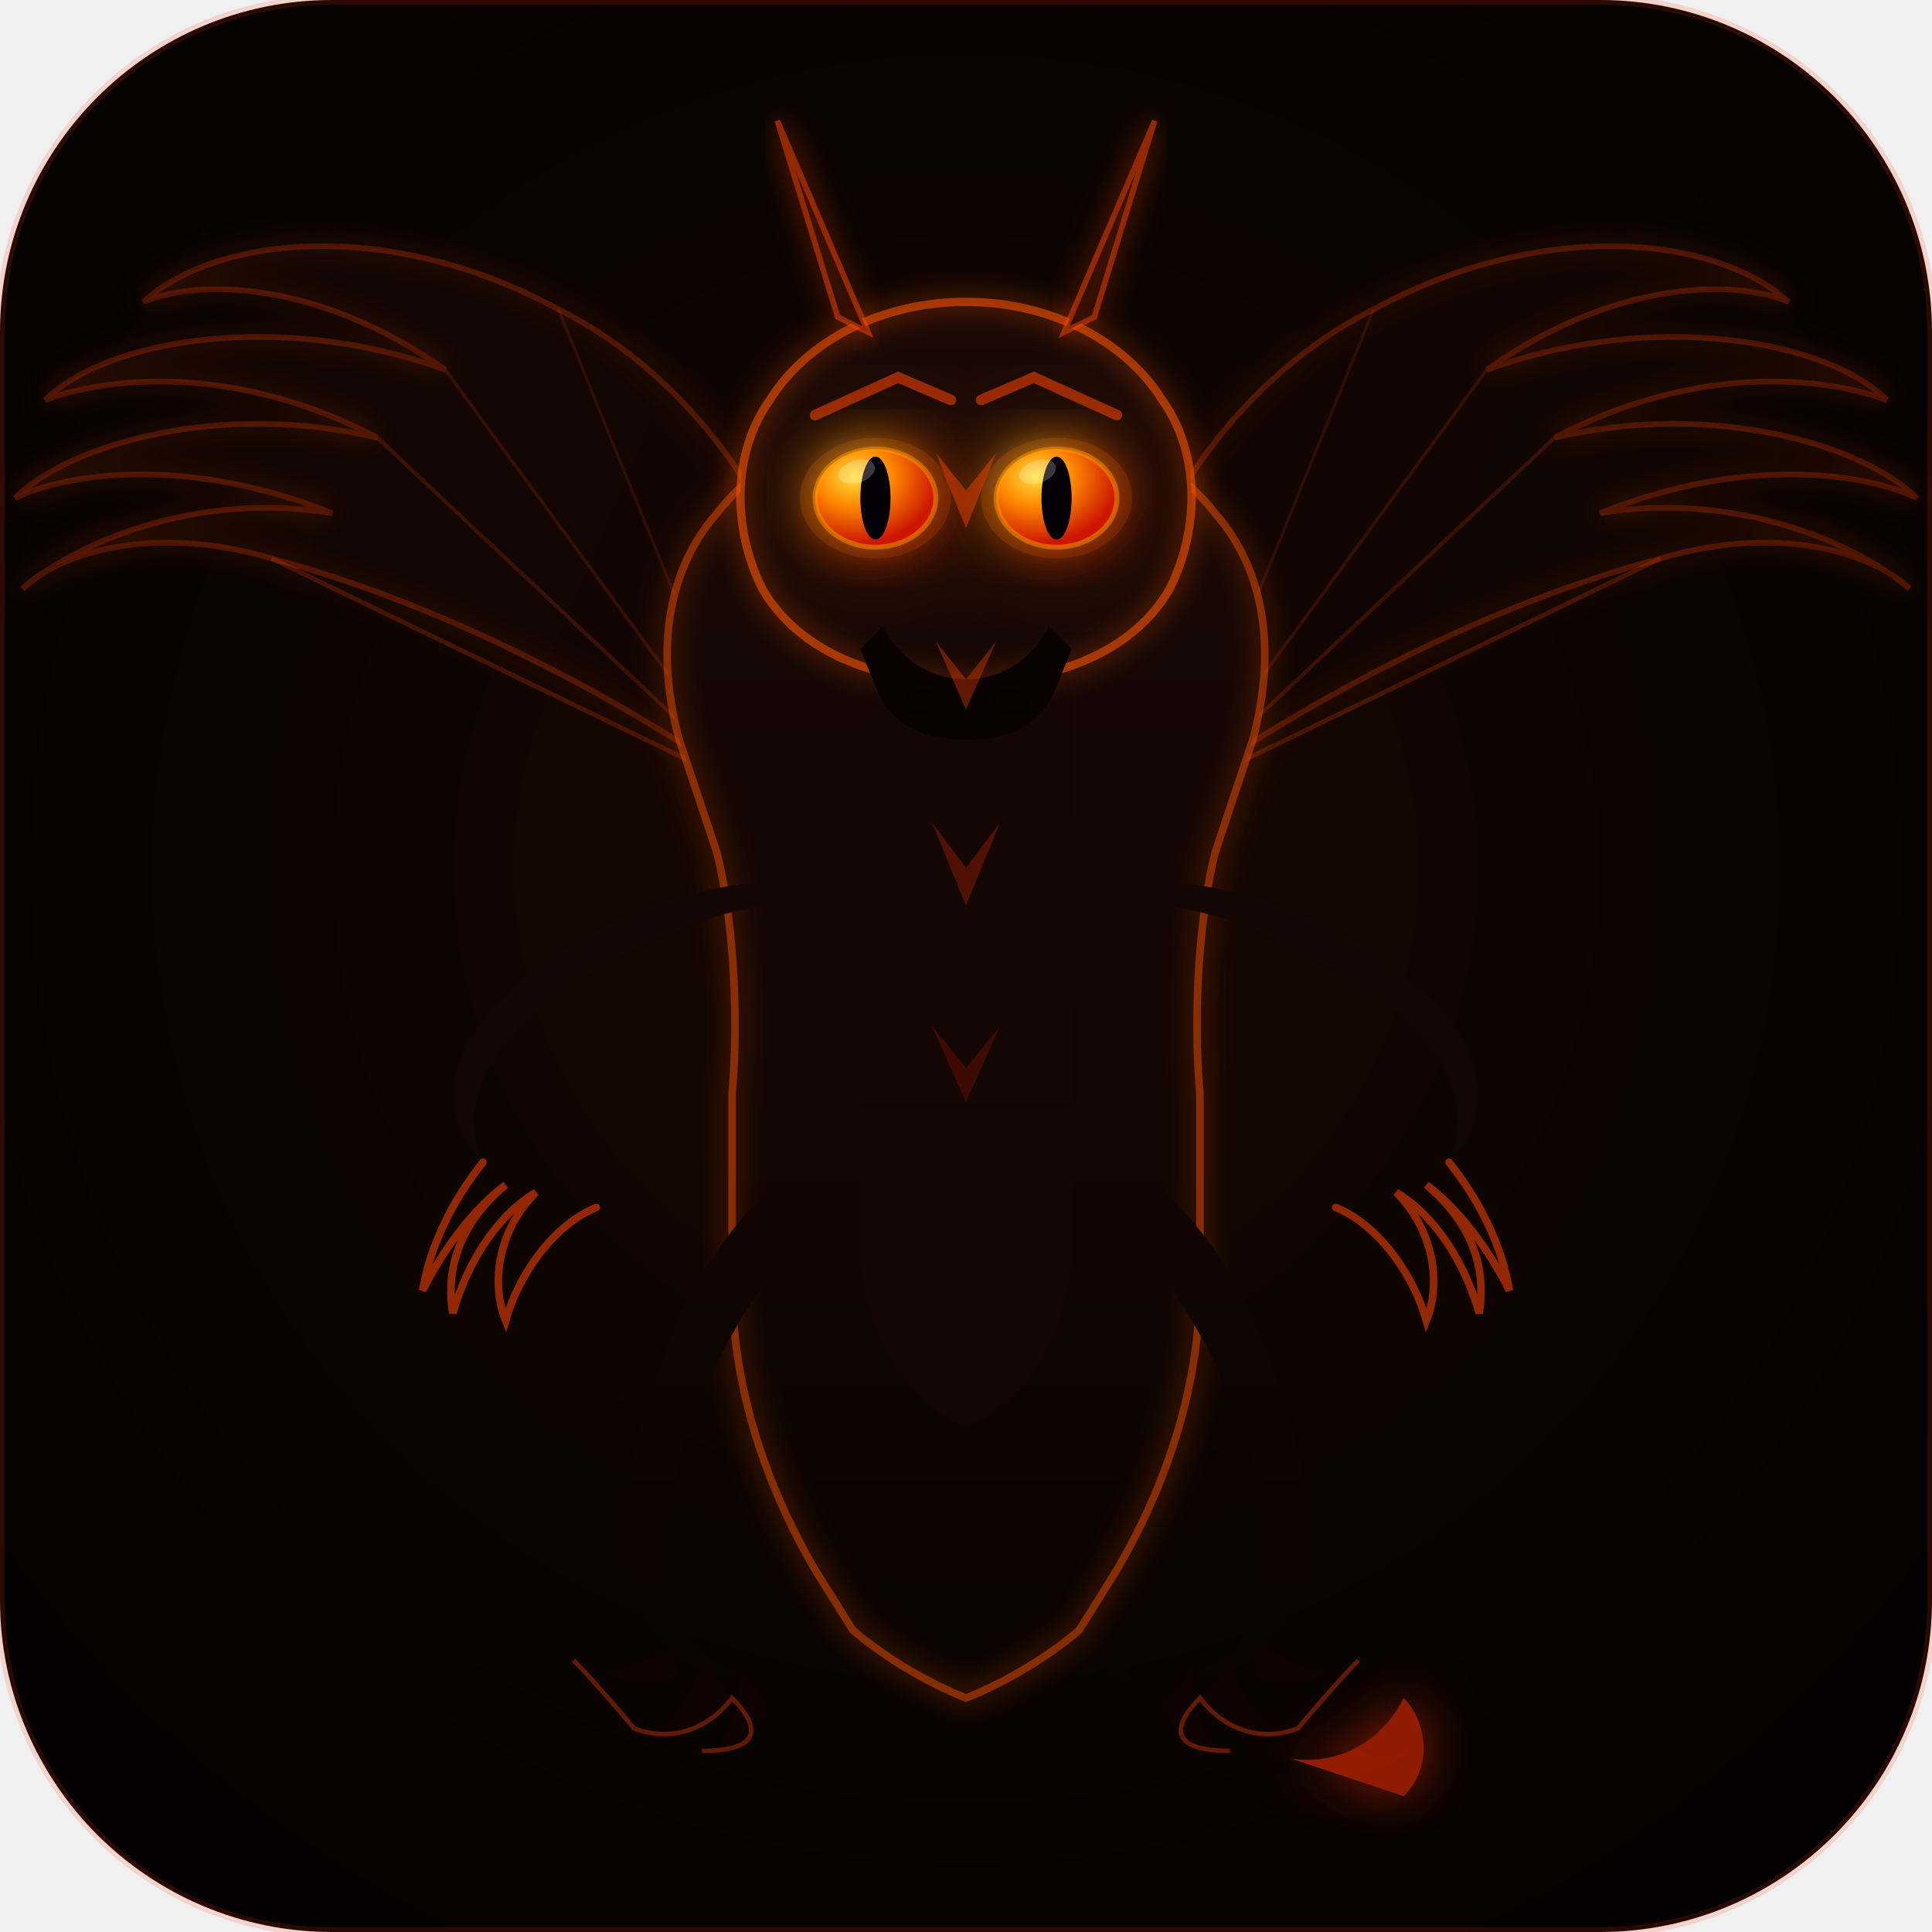
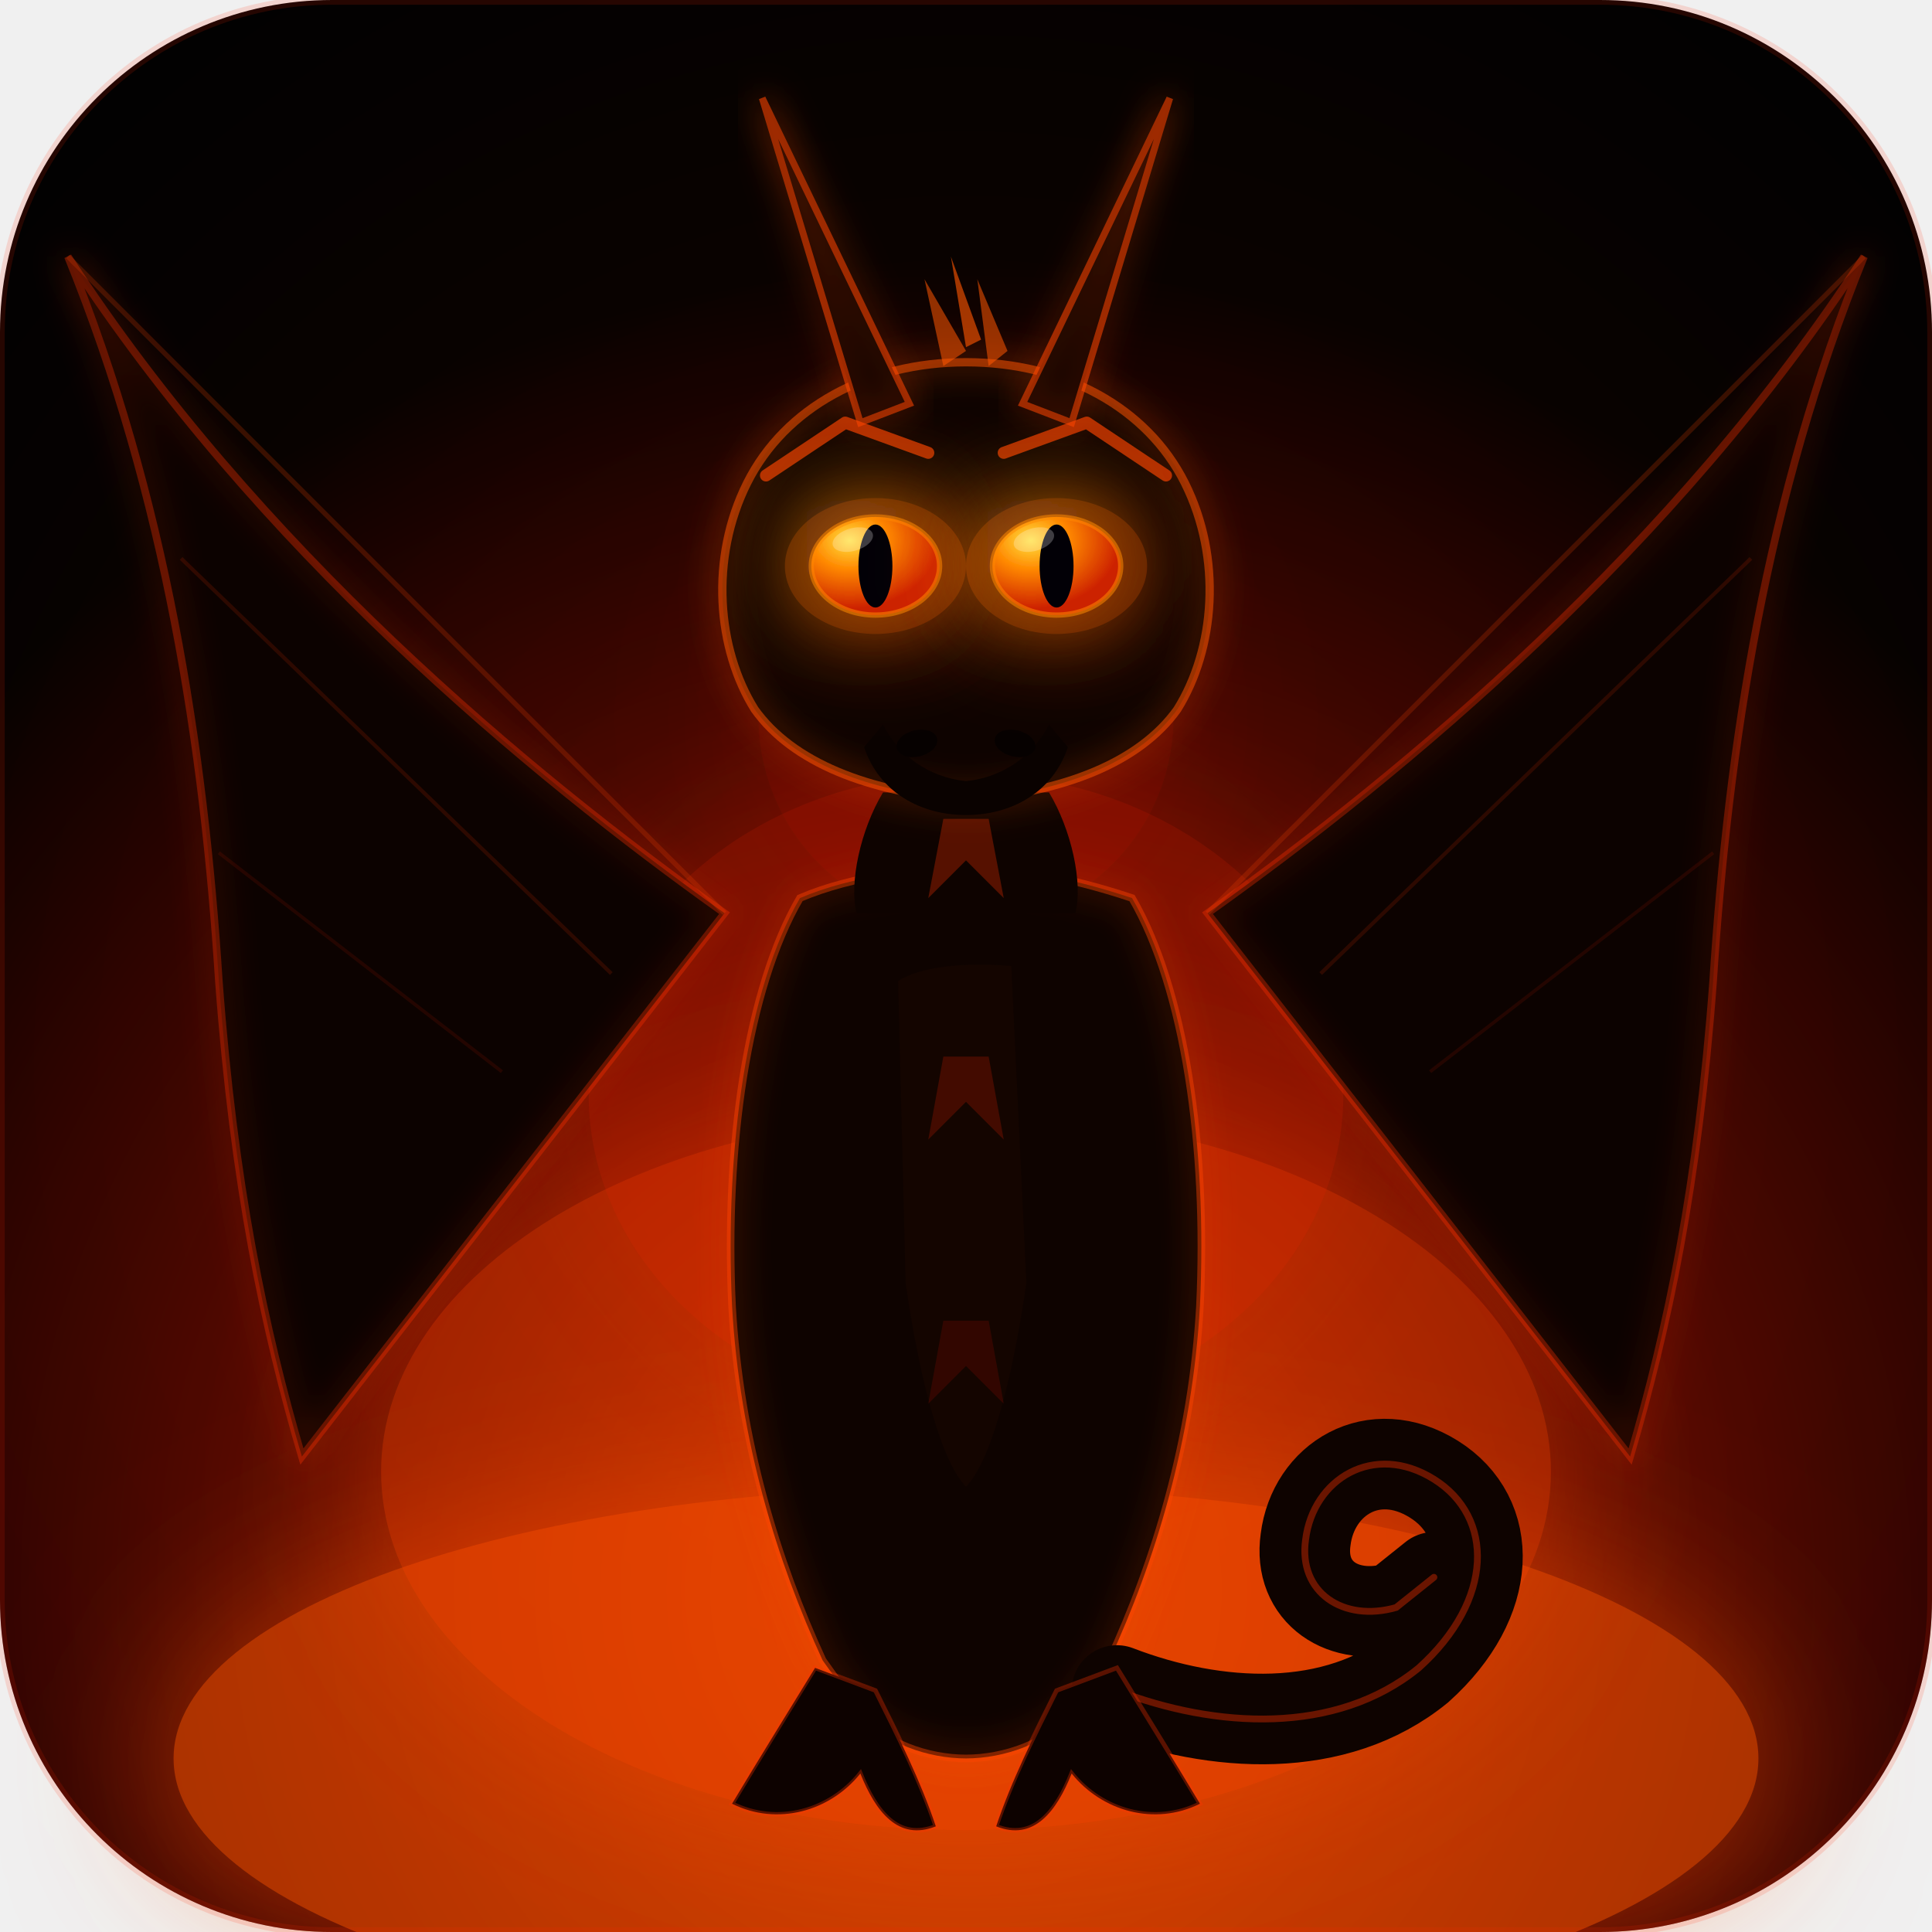
<svg xmlns="http://www.w3.org/2000/svg" viewBox="0 0 512 512">
  <defs>
-     <radialGradient id="bg" cx="50%" cy="45%" r="65%">
-       <stop offset="0%" stop-color="#180800" />
-       <stop offset="100%" stop-color="#030101" />
+     <radialGradient id="bg" cx="50%" cy="55%" r="66%">
+       <stop offset="0%" stop-color="#1a0700" />
+       <stop offset="60%" stop-color="#0a0200" />
+       <stop offset="100%" stop-color="#020101" />
    </radialGradient>
-     <linearGradient id="bodyFill" x1="256" y1="80" x2="256" y2="480" gradientUnits="userSpaceOnUse">
-       <stop offset="0%" stop-color="#1a0905" />
-       <stop offset="100%" stop-color="#0a0300" />
-     </linearGradient>
-     <linearGradient id="wingFill" x1="0" y1="160" x2="512" y2="380" gradientUnits="userSpaceOnUse">
-       <stop offset="0%" stop-color="#120602" />
-       <stop offset="100%" stop-color="#0e0401" />
-     </linearGradient>
-     <linearGradient id="accent" x1="256" y1="80" x2="256" y2="320" gradientUnits="userSpaceOnUse">
-       <stop offset="0%" stop-color="#FF6600" />
-       <stop offset="100%" stop-color="#FF2200" />
-     </linearGradient>
-     <radialGradient id="eyeG" cx="33%" cy="28%" r="68%">
+     <radialGradient id="fireAmbient" cx="50%" cy="82%" r="68%">
+       <stop offset="0%" stop-color="#FF5500" stop-opacity="0.70" />
+       <stop offset="45%" stop-color="#FF2200" stop-opacity="0.38" />
+       <stop offset="100%" stop-color="#FF0000" stop-opacity="0" />
+     </radialGradient>
+     <radialGradient id="eyeG" cx="30%" cy="24%" r="70%">
      <stop offset="0%" stop-color="#FFE040" />
-       <stop offset="45%" stop-color="#FF8800" />
-       <stop offset="100%" stop-color="#CC1800" />
+       <stop offset="42%" stop-color="#FF8800" />
+       <stop offset="100%" stop-color="#CC2000" />
    </radialGradient>
-     <filter id="bloom" x="-60%" y="-60%" width="220%" height="220%">
-       <feGaussianBlur stdDeviation="12" result="b" />
+     <filter id="bigBloom" x="-55%" y="-55%" width="210%" height="210%">
+       <feGaussianBlur stdDeviation="22" result="b" />
      <feMerge>
        <feMergeNode in="b" />
        <feMergeNode in="SourceGraphic" />
      </feMerge>
    </filter>
-     <filter id="softBloom" x="-40%" y="-40%" width="180%" height="180%">
-       <feGaussianBlur stdDeviation="7" result="b" />
+     <filter id="eyeBloom" x="-160%" y="-160%" width="420%" height="420%">
+       <feGaussianBlur stdDeviation="13" result="b" />
      <feMerge>
        <feMergeNode in="b" />
        <feMergeNode in="SourceGraphic" />
      </feMerge>
    </filter>
-     <filter id="edgeGlow" x="-12%" y="-12%" width="124%" height="124%">
-       <feGaussianBlur stdDeviation="3.5" result="b" />
+     <filter id="rimF" x="-16%" y="-16%" width="132%" height="132%">
+       <feGaussianBlur stdDeviation="4.5" result="b" />
      <feMerge>
        <feMergeNode in="b" />
        <feMergeNode in="SourceGraphic" />
      </feMerge>
    </filter>
  </defs>
  <rect width="512" height="512" rx="88" fill="url(#bg)" />
-   <path d="     M 200,210     C 172,190 124,162 72,148     C 38,138 14,148 6,156     C 20,144 52,130 88,136     C 48,120 16,126 4,132     C 18,118 58,106 100,116     C 62,96 28,100 12,106     C 28,90 74,82 118,98     C 84,74 52,74 38,80     C 58,62 104,58 148,82     C 184,100 206,136 212,160     C 216,174 214,196 200,210     Z   " fill="url(#wingFill)" />
-   <line x1="200" y1="210" x2="72" y2="148" stroke="#FF4400" stroke-width="1.2" opacity="0.22" />
-   <line x1="200" y1="210" x2="100" y2="116" stroke="#FF4400" stroke-width="1.0" opacity="0.18" />
-   <line x1="200" y1="210" x2="118" y2="98" stroke="#FF4400" stroke-width="0.9" opacity="0.15" />
-   <line x1="200" y1="210" x2="148" y2="82" stroke="#FF4400" stroke-width="0.8" opacity="0.13" />
-   <path d="     M 312,210     C 340,190 388,162 440,148     C 474,138 498,148 506,156     C 492,144 460,130 424,136     C 464,120 496,126 508,132     C 494,118 454,106 412,116     C 450,96 484,100 500,106     C 484,90 438,82 394,98     C 428,74 460,74 474,80     C 454,62 408,58 364,82     C 328,100 306,136 300,160     C 296,174 298,196 312,210     Z   " fill="url(#wingFill)" />
-   <line x1="312" y1="210" x2="440" y2="148" stroke="#FF4400" stroke-width="1.2" opacity="0.22" />
-   <line x1="312" y1="210" x2="412" y2="116" stroke="#FF4400" stroke-width="1.0" opacity="0.18" />
-   <line x1="312" y1="210" x2="394" y2="98" stroke="#FF4400" stroke-width="0.9" opacity="0.15" />
-   <line x1="312" y1="210" x2="364" y2="82" stroke="#FF4400" stroke-width="0.8" opacity="0.13" />
-   <path d="     M 200,210     C 172,190 124,162 72,148     C 38,138 14,148 6,156     C 20,144 52,130 88,136     C 48,120 16,126 4,132     C 18,118 58,106 100,116     C 62,96 28,100 12,106     C 28,90 74,82 118,98     C 84,74 52,74 38,80     C 58,62 104,58 148,82     C 184,100 206,136 212,160     C 216,174 214,196 200,210 Z   " fill="none" stroke="#FF4400" stroke-width="1.5" opacity="0.28" filter="url(#edgeGlow)" />
-   <path d="     M 312,210     C 340,190 388,162 440,148     C 474,138 498,148 506,156     C 492,144 460,130 424,136     C 464,120 496,126 508,132     C 494,118 454,106 412,116     C 450,96 484,100 500,106     C 484,90 438,82 394,98     C 428,74 460,74 474,80     C 454,62 408,58 364,82     C 328,100 306,136 300,160     C 296,174 298,196 312,210 Z   " fill="none" stroke="#FF4400" stroke-width="1.5" opacity="0.28" filter="url(#edgeGlow)" />
-   <path d="     M 286,420     C 296,440 308,462 330,474     C 346,484 362,484 372,476     C 356,482 344,476 334,464     C 350,474 366,472 376,462     C 364,470 354,462 346,450     C 292,458 278,432 284,418     Z   " fill="url(#bodyFill)" />
-   <path d="M 372,476 C 380,468 378,456 372,450 C 366,462 354,468 342,466" fill="#FF3300" opacity="0.55" filter="url(#softBloom)" />
-   <path d="     M 256,112     C 282,108 308,118 322,136     C 336,152 338,174 332,196     L 322,226     C 318,242 316,268 318,290     L 318,340     C 318,366 310,392 296,416     L 286,432     C 272,444 256,450 256,450     C 256,450 240,444 226,432     L 216,416     C 202,392 194,366 194,340     L 194,290     C 196,268 194,242 190,226     L 180,196     C 174,174 176,152 190,136     C 204,118 230,108 256,112     Z   " fill="url(#bodyFill)" />
-   <path d="     M 256,160     C 272,158 282,168 284,184     L 284,330     C 284,352 272,372 256,378     C 240,372 228,352 228,330     L 228,184     C 230,168 240,158 256,160 Z   " fill="#140603" opacity="0.80" />
-   <path d="     M 256,112     C 282,108 308,118 322,136     C 336,152 338,174 332,196     L 322,226 C 318,242 316,268 318,290     L 318,340 C 318,366 310,392 296,416     L 286,432 C 272,444 256,450 256,450     C 256,450 240,444 226,432     L 216,416 C 202,392 194,366 194,340     L 194,290 C 196,268 194,242 190,226     L 180,196 C 174,174 176,152 190,136     C 204,118 230,108 256,112 Z   " fill="none" stroke="#FF5500" stroke-width="2" opacity="0.50" filter="url(#edgeGlow)" />
-   <path d="     M 210,330     C 194,350 182,374 178,396     C 174,414 178,430 186,438     L 196,444     C 186,446 172,436 168,422     C 162,402 168,378 178,354     C 186,334 200,316 212,310     Z   " fill="url(#bodyFill)" />
-   <path d="M 178,436 C 168,442 158,446 152,440 C 164,446 172,448 180,444" fill="#0e0300" />
-   <path d="M 186,440 C 182,452 176,460 168,458 C 178,462 188,458 194,450" fill="#0e0300" />
-   <path d="M 196,442 C 196,454 192,464 186,464 C 192,466 200,462 204,452" fill="#0e0300" />
-   <path d="M 152,440 C 158,446 168,458 168,458 C 178,462 188,458 194,450 C 200,456 204,464 186,464" fill="none" stroke="#FF4400" stroke-width="1.2" opacity="0.35" />
-   <path d="     M 302,330     C 318,350 330,374 334,396     C 338,414 334,430 326,438     L 316,444     C 326,446 340,436 344,422     C 350,402 344,378 334,354     C 326,334 312,316 300,310     Z   " fill="url(#bodyFill)" />
-   <path d="M 334,436 C 344,442 354,446 360,440 C 348,446 340,448 332,444" fill="#0e0300" />
-   <path d="M 326,440 C 330,452 336,460 344,458 C 334,462 324,458 318,450" fill="#0e0300" />
-   <path d="M 316,442 C 316,454 320,464 326,464 C 320,466 312,462 308,452" fill="#0e0300" />
-   <path d="M 360,440 C 354,446 344,458 344,458 C 334,462 324,458 318,450 C 312,456 308,464 326,464" fill="none" stroke="#FF4400" stroke-width="1.2" opacity="0.35" />
-   <path d="     M 204,240     C 184,242 160,254 142,268     C 128,280 122,294 128,308     C 116,296 118,278 134,264     C 150,248 176,236 200,234     Z   " fill="url(#bodyFill)" />
-   <path d="M 128,308 C 120,318 114,330 112,342 C 118,330 126,320 134,314 C 122,324 118,336 120,348 C 124,334 132,322 142,316 C 132,326 130,340 134,350 C 138,336 148,324 158,320" fill="none" stroke="#FF4400" stroke-width="2" opacity="0.55" stroke-linecap="round" />
-   <path d="     M 308,240     C 328,242 352,254 370,268     C 384,280 390,294 384,308     C 396,296 394,278 378,264     C 362,248 336,236 312,234     Z   " fill="url(#bodyFill)" />
-   <path d="M 384,308 C 392,318 398,330 400,342 C 394,330 386,320 378,314 C 390,324 394,336 392,348 C 388,334 380,322 370,316 C 380,326 382,340 378,350 C 374,336 364,324 354,320" fill="none" stroke="#FF4400" stroke-width="2" opacity="0.55" stroke-linecap="round" />
-   <path d="     M 228,160     C 220,148 220,128 228,116     L 256,112     L 284,116     C 292,128 292,148 284,160     Z   " fill="url(#bodyFill)" />
-   <path d="     M 256,80     C 278,80 298,90 308,106     C 318,120 318,140 310,156     C 302,170 286,178 268,180     L 256,182     L 244,180     C 226,178 210,170 202,156     C 194,140 194,120 204,106     C 214,90 234,80 256,80 Z   " fill="url(#bodyFill)" />
-   <path d="     M 256,80     C 278,80 298,90 308,106     C 318,120 318,140 310,156     C 302,170 286,178 268,180     L 256,182 L 244,180     C 226,178 210,170 202,156     C 194,140 194,120 204,106     C 214,90 234,80 256,80 Z   " fill="none" stroke="#FF5500" stroke-width="2.2" opacity="0.62" filter="url(#edgeGlow)" />
-   <path d="M 230,88 L 206,32 L 222,84 Z" fill="#120500" />
-   <path d="M 230,88 L 206,32 L 222,84 Z" fill="none" stroke="#FF4400" stroke-width="1.5" opacity="0.55" filter="url(#edgeGlow)" />
-   <path d="M 282,88 L 306,32 L 290,84 Z" fill="#120500" />
-   <path d="M 282,88 L 306,32 L 290,84 Z" fill="none" stroke="#FF4400" stroke-width="1.5" opacity="0.55" filter="url(#edgeGlow)" />
-   <path d="     M 234,166     C 238,174 246,180 256,180     C 266,180 274,174 278,166     L 284,172 L 280,182     C 276,192 268,196 256,196     C 244,196 236,192 232,182     L 228,172 Z   " fill="#0a0200" />
-   <ellipse cx="244" cy="186" rx="5" ry="3.5" fill="#070100" transform="rotate(-12 244 186)" />
-   <ellipse cx="268" cy="186" rx="5" ry="3.5" fill="#070100" transform="rotate(12 268 186)" />
-   <path d="M 216,110 L 238,100 L 252,106" fill="none" stroke="#FF4400" stroke-width="2.8" stroke-linecap="round" opacity="0.55" />
-   <path d="M 296,110 L 274,100 L 260,106" fill="none" stroke="#FF4400" stroke-width="2.8" stroke-linecap="round" opacity="0.55" />
-   <ellipse cx="232" cy="132" rx="20" ry="16" fill="#FF6600" opacity="0.24" filter="url(#bloom)" />
-   <ellipse cx="232" cy="132" rx="16" ry="13" fill="url(#eyeG)" filter="url(#softBloom)" />
-   <ellipse cx="232" cy="132" rx="4" ry="11" fill="#030008" />
-   <ellipse cx="227" cy="125" rx="5" ry="3" fill="white" opacity="0.22" transform="rotate(-18 227 125)" />
-   <ellipse cx="232" cy="132" rx="16" ry="13" fill="none" stroke="#FF9900" stroke-width="1.3" opacity="0.50" />
-   <ellipse cx="280" cy="132" rx="20" ry="16" fill="#FF6600" opacity="0.24" filter="url(#bloom)" />
-   <ellipse cx="280" cy="132" rx="16" ry="13" fill="url(#eyeG)" filter="url(#softBloom)" />
-   <ellipse cx="280" cy="132" rx="4" ry="11" fill="#030008" />
-   <ellipse cx="275" cy="125" rx="5" ry="3" fill="white" opacity="0.22" transform="rotate(-18 275 125)" />
-   <ellipse cx="280" cy="132" rx="16" ry="13" fill="none" stroke="#FF9900" stroke-width="1.3" opacity="0.50" />
-   <path d="M 256,140 L 248,120 L 256,130 L 264,120 Z" fill="#FF4400" opacity="0.45" />
-   <path d="M 256,188 L 248,170 L 256,180 L 264,170 Z" fill="#FF4400" opacity="0.35" />
-   <path d="M 256,240 L 247,218 L 256,230 L 265,218 Z" fill="#FF3300" opacity="0.25" />
-   <path d="M 256,292 L 247,272 L 256,283 L 265,272 Z" fill="#FF2200" opacity="0.18" />
-   <rect width="512" height="512" rx="88" fill="none" stroke="#FF3300" stroke-width="2.5" opacity="0.15" />
+   <rect width="512" height="512" rx="88" fill="url(#fireAmbient)" />
+   <ellipse cx="256" cy="466" rx="210" ry="72" fill="#FF5500" opacity="0.55" filter="url(#bigBloom)" />
+   <ellipse cx="256" cy="390" rx="155" ry="95" fill="#FF4400" opacity="0.38" filter="url(#bigBloom)" />
+   <ellipse cx="256" cy="290" rx="100" ry="85" fill="#FF2200" opacity="0.20" filter="url(#bigBloom)" />
+   <ellipse cx="256" cy="190" rx="55" ry="55" fill="#FF1100" opacity="0.10" filter="url(#bigBloom)" />
+   <path d="     M 192,242     C 140,205 68,145 18,68     C 44,132 54,198 58,260     C 62,314 70,352 80,386     Z   " fill="#0c0200" />
+   <path d="     M 320,242     C 372,205 444,145 494,68     C 468,132 458,198 454,260     C 450,314 442,352 432,386     Z   " fill="#0c0200" />
+   <path d="M 192,242 C 140,205 68,145 18,68 C 44,132 54,198 58,260 C 62,314 70,352 80,386 Z" fill="none" stroke="#FF3300" stroke-width="2" opacity="0.38" filter="url(#rimF)" />
+   <path d="M 320,242 C 372,205 444,145 494,68 C 468,132 458,198 454,260 C 450,314 442,352 432,386 Z" fill="none" stroke="#FF3300" stroke-width="2" opacity="0.38" filter="url(#rimF)" />
+   <line x1="192" y1="242" x2="18" y2="68" stroke="#FF4400" stroke-width="1.3" opacity="0.20" />
+   <line x1="162" y1="258" x2="48" y2="148" stroke="#FF3300" stroke-width="1.0" opacity="0.14" />
+   <line x1="133" y1="284" x2="58" y2="226" stroke="#FF2200" stroke-width="0.9" opacity="0.10" />
+   <line x1="320" y1="242" x2="494" y2="68" stroke="#FF4400" stroke-width="1.3" opacity="0.20" />
+   <line x1="350" y1="258" x2="464" y2="148" stroke="#FF3300" stroke-width="1.0" opacity="0.14" />
+   <line x1="379" y1="284" x2="454" y2="226" stroke="#FF2200" stroke-width="0.9" opacity="0.10" />
+   <path d="     M 212,238     C 198,262 192,304 194,346     C 196,382 206,414 218,440     L 228,454 C 234,462 246,466 256,466     C 266,466 278,462 284,454 L 294,440     C 306,414 316,382 318,346     C 320,304 314,262 300,238     C 282,232 268,230 256,230     C 244,230 226,232 212,238 Z   " fill="#0e0300" />
+   <path d="     M 212,238 C 198,262 192,304 194,346 C 196,382 206,414 218,440     L 228,454 C 234,462 246,466 256,466 C 266,466 278,462 284,454 L 294,440     C 306,414 316,382 318,346 C 320,304 314,262 300,238     C 282,232 268,230 256,230 C 244,230 226,232 212,238 Z   " fill="none" stroke="#FF4400" stroke-width="2" opacity="0.48" filter="url(#rimF)" />
+   <path d="M 238,260 C 244,256 256,255 268,256 L 272,340 C 268,368 262,388 256,394 C 250,388 244,368 240,340 Z" fill="#160500" opacity="0.75" />
+   <path d="     M 234,210 C 228,220 225,234 227,242 L 285,242     C 287,234 284,220 278,210 Z   " fill="#0e0300" />
+   <path d="     M 256,96     C 282,96 304,108 314,128     C 324,148 322,172 312,188     C 302,202 282,210 256,212     C 230,210 210,202 200,188     C 190,172 188,148 198,128     C 208,108 230,96 256,96 Z   " fill="#0e0300" />
+   <path d="     M 256,96 C 282,96 304,108 314,128 C 324,148 322,172 312,188     C 302,202 282,210 256,212 C 230,210 210,202 200,188     C 190,172 188,148 198,128 C 208,108 230,96 256,96 Z   " fill="none" stroke="#FF5500" stroke-width="2.2" opacity="0.58" filter="url(#rimF)" />
+   <polygon points="228,112 202,26 241,107" fill="#0c0200" />
+   <polygon points="228,112 202,26 241,107" fill="none" stroke="#FF4400" stroke-width="1.8" opacity="0.60" filter="url(#rimF)" />
+   <polygon points="284,112 310,26 271,107" fill="#0c0200" />
+   <polygon points="284,112 310,26 271,107" fill="none" stroke="#FF4400" stroke-width="1.8" opacity="0.60" filter="url(#rimF)" />
+   <path d="     M 234,192 C 238,200 246,206 256,207     C 266,206 274,200 278,192     L 283,198 C 279,210 268,216 256,216     C 244,216 233,210 229,198 Z   " fill="#0a0200" />
+   <ellipse cx="243" cy="197" rx="5.5" ry="3.5" fill="#060100" transform="rotate(-14 243 197)" />
+   <ellipse cx="269" cy="197" rx="5.5" ry="3.5" fill="#060100" transform="rotate(14 269 197)" />
+   <path d="M 203,126 L 224,112 L 246,120" fill="none" stroke="#FF4400" stroke-width="3.2" stroke-linecap="round" stroke-linejoin="round" opacity="0.65" />
+   <path d="M 309,126 L 288,112 L 266,120" fill="none" stroke="#FF4400" stroke-width="3.2" stroke-linecap="round" stroke-linejoin="round" opacity="0.65" />
+   <ellipse cx="232" cy="150" rx="24" ry="18" fill="#FF6600" opacity="0.30" filter="url(#eyeBloom)" />
+   <ellipse cx="232" cy="150" rx="17" ry="13" fill="url(#eyeG)" filter="url(#eyeBloom)" />
+   <ellipse cx="232" cy="150" rx="4.5" ry="11" fill="#020006" />
+   <ellipse cx="226" cy="143" rx="5.5" ry="3" fill="white" opacity="0.24" transform="rotate(-16 226 143)" />
+   <ellipse cx="232" cy="150" rx="17" ry="13" fill="none" stroke="#FF8800" stroke-width="1.4" opacity="0.54" />
+   <ellipse cx="280" cy="150" rx="24" ry="18" fill="#FF6600" opacity="0.30" filter="url(#eyeBloom)" />
+   <ellipse cx="280" cy="150" rx="17" ry="13" fill="url(#eyeG)" filter="url(#eyeBloom)" />
+   <ellipse cx="280" cy="150" rx="4.5" ry="11" fill="#020006" />
+   <ellipse cx="274" cy="143" rx="5.5" ry="3" fill="white" opacity="0.24" transform="rotate(-16 274 143)" />
+   <ellipse cx="280" cy="150" rx="17" ry="13" fill="none" stroke="#FF8800" stroke-width="1.4" opacity="0.54" />
+   <polygon points="250,97  245,74 256,93" fill="#FF5500" opacity="0.55" />
+   <polygon points="256,92  252,68 260,90" fill="#FF5500" opacity="0.62" />
+   <polygon points="262,97  259,74 267,93" fill="#FF5500" opacity="0.55" />
+   <polygon points="250,217 246,238 256,228 266,238 262,217" fill="#FF3300" opacity="0.30" />
+   <polygon points="250,280 246,302 256,292 266,302 262,280" fill="#FF2200" opacity="0.20" />
+   <polygon points="250,350 246,372 256,362 266,372 262,350" fill="#FF1100" opacity="0.13" />
+   <path d="     M 296,448     C 322,458 354,460 376,442     C 396,424 396,402 380,392     C 364,382 348,392 346,408     C 344,422 356,430 370,426 L 380,418   " fill="none" stroke="#0e0300" stroke-width="24" stroke-linecap="round" />
+   <path d="     M 296,448     C 322,458 354,460 376,442     C 396,424 396,402 380,392     C 364,382 348,392 346,408     C 344,422 356,430 370,426 L 380,418   " fill="none" stroke="#FF3300" stroke-width="1.8" opacity="0.38" stroke-linecap="round" />
+   <path d="M 216,442 C 208,455 200,468 194,478     C 206,484 220,480 228,470     C 232,480 238,488 248,484     C 244,472 238,460 232,448 Z" fill="#0d0200" />
+   <path d="M 216,442 C 208,455 200,468 194,478 C 206,484 220,480 228,470 C 232,480 238,488 248,484 C 244,472 238,460 232,448 Z" fill="none" stroke="#FF3300" stroke-width="1.2" opacity="0.32" />
+   <path d="M 296,442 C 304,455 312,468 318,478     C 306,484 292,480 284,470     C 280,480 274,488 264,484     C 268,472 274,460 280,448 Z" fill="#0d0200" />
+   <path d="M 296,442 C 304,455 312,468 318,478 C 306,484 292,480 284,470 C 280,480 274,488 264,484 C 268,472 274,460 280,448 Z" fill="none" stroke="#FF3300" stroke-width="1.2" opacity="0.32" />
+   <rect width="512" height="512" rx="88" fill="none" stroke="#FF2200" stroke-width="2.5" opacity="0.14" />
</svg>
